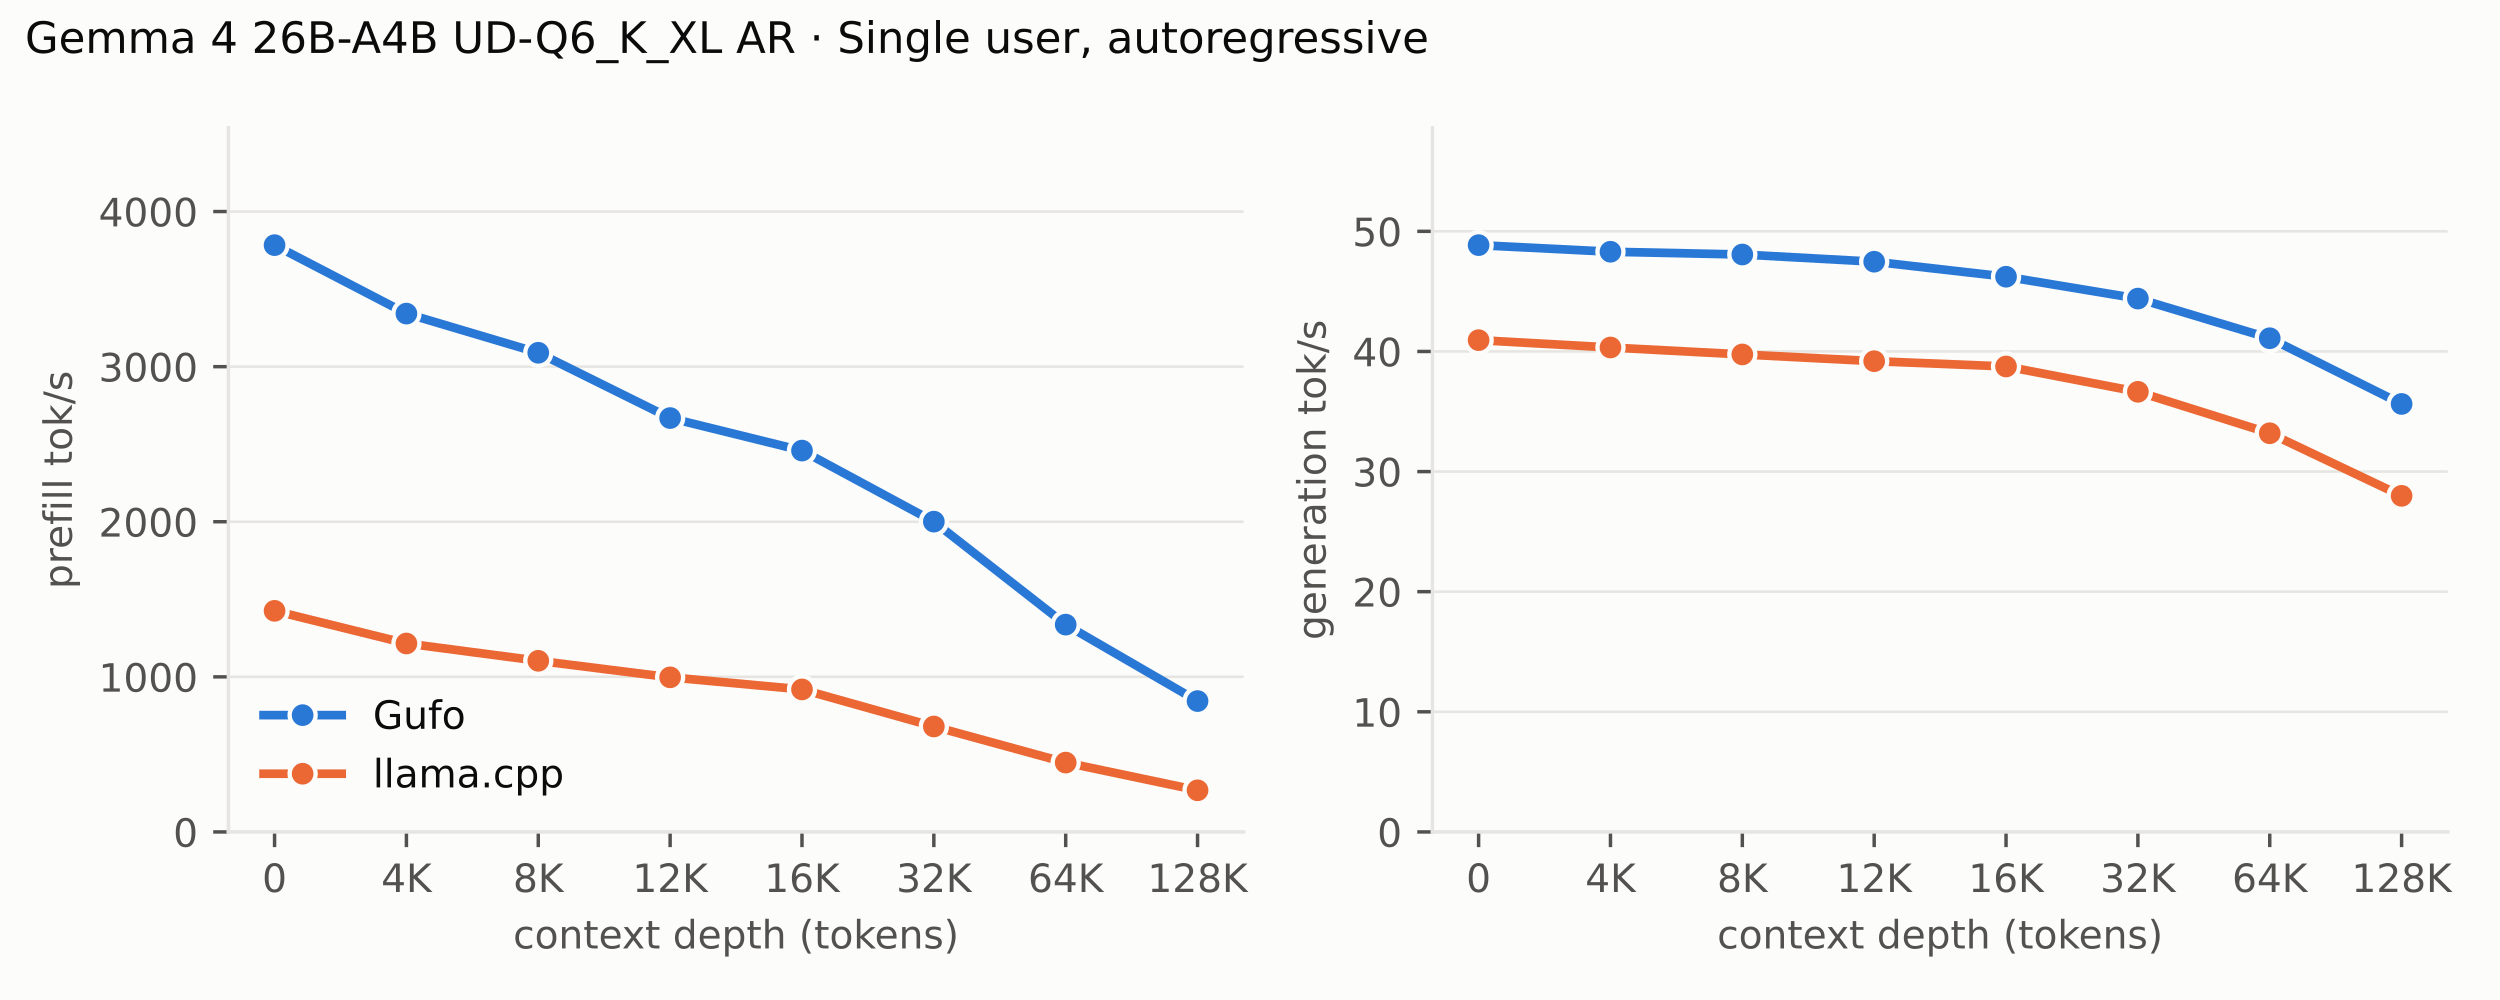
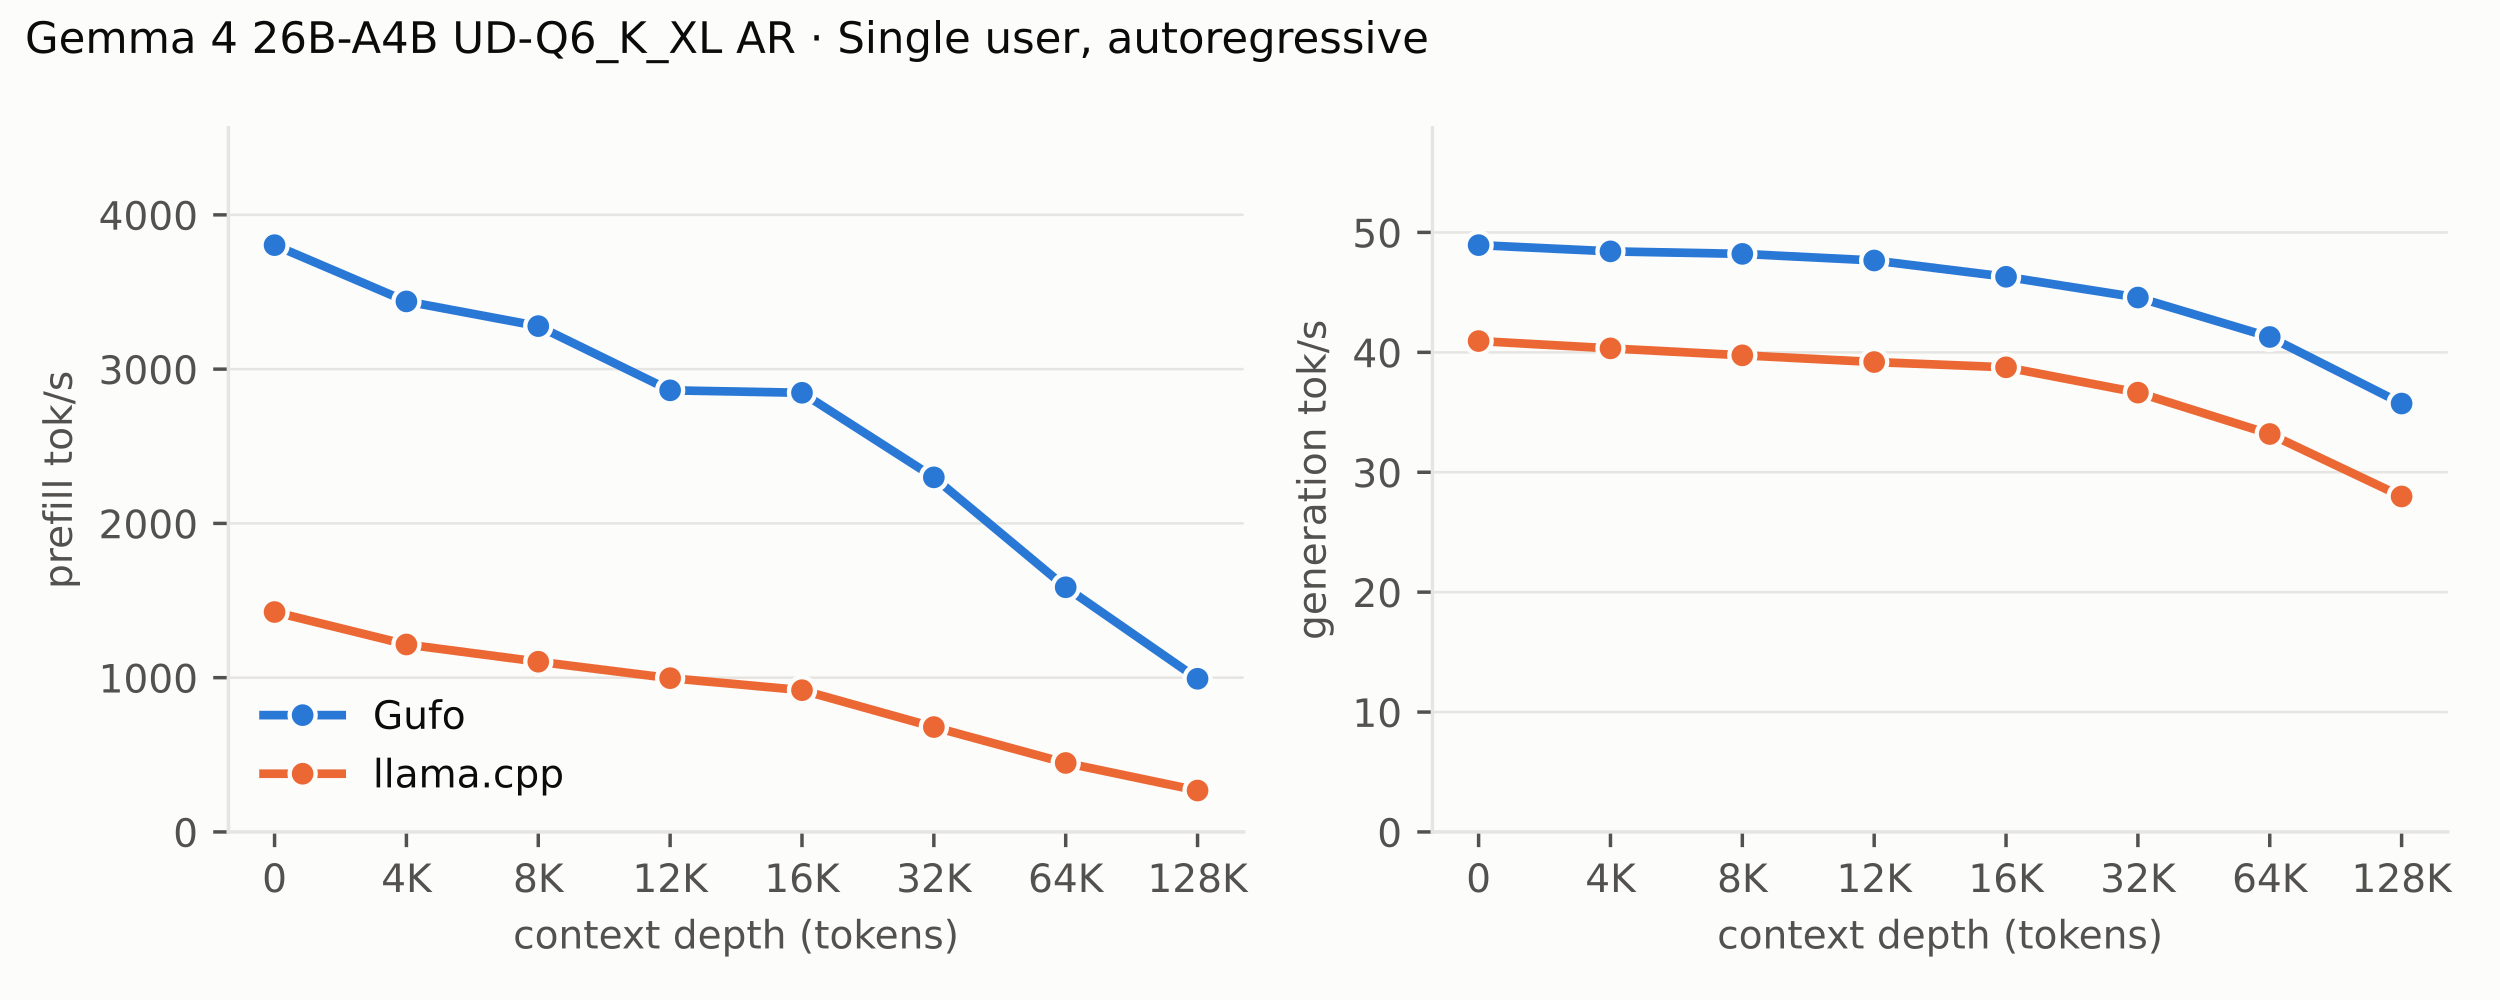
<svg xmlns="http://www.w3.org/2000/svg" xmlns:xlink="http://www.w3.org/1999/xlink" width="576pt" height="230.4pt" viewBox="0 0 576 230.4" version="1.1">
  <defs>
    <style type="text/css">*{stroke-linejoin: round; stroke-linecap: butt}</style>
  </defs>
  <g id="figure_1">
    <g id="patch_1">
      <path d="M 0 230.4 L 576 230.4 L 576 0 L 0 0 z " style="fill: #fcfcfb" />
    </g>
    <g id="axes_1">
      <g id="patch_2">
        <path d="M 52.626 191.679 L 286.549 191.679 L 286.549 29.441 L 52.626 29.441 z " style="fill: #fcfcfb" />
      </g>
      <g id="matplotlib.axis_1">
        <g id="xtick_1">
          <g id="line2d_1">
            <defs>
              <path id="m1ebf051f68" d="M 0 0 L 0 3.5 " style="stroke: #52514e; stroke-width: 0.8" />
            </defs>
            <g>
              <use xlink:href="#m1ebf051f68" x="63.259" y="191.679" style="fill: #52514e; stroke: #52514e; stroke-width: 0.8" />
            </g>
          </g>
          <g id="text_1">
            <text style="font-size: 9px; font-family: 'DejaVu Sans', 'Bitstream Vera Sans', 'Computer Modern Sans Serif', 'Lucida Grande', 'Verdana', 'Geneva', 'Lucid', 'Arial', 'Helvetica', 'Avant Garde', sans-serif; text-anchor: middle; fill: #52514e" x="63.259" y="205.517" transform="rotate(-0 63.25858 205.5172)">0</text>
          </g>
        </g>
        <g id="xtick_2">
          <g id="line2d_2">
            <g>
              <use xlink:href="#m1ebf051f68" x="93.638" y="191.679" style="fill: #52514e; stroke: #52514e; stroke-width: 0.8" />
            </g>
          </g>
          <g id="text_2">
            <text style="font-size: 9px; font-family: 'DejaVu Sans', 'Bitstream Vera Sans', 'Computer Modern Sans Serif', 'Lucida Grande', 'Verdana', 'Geneva', 'Lucid', 'Arial', 'Helvetica', 'Avant Garde', sans-serif; text-anchor: middle; fill: #52514e" x="93.638" y="205.517" transform="rotate(-0 93.63823 205.5172)">4K</text>
          </g>
        </g>
        <g id="xtick_3">
          <g id="line2d_3">
            <g>
              <use xlink:href="#m1ebf051f68" x="124.018" y="191.679" style="fill: #52514e; stroke: #52514e; stroke-width: 0.8" />
            </g>
          </g>
          <g id="text_3">
            <text style="font-size: 9px; font-family: 'DejaVu Sans', 'Bitstream Vera Sans', 'Computer Modern Sans Serif', 'Lucida Grande', 'Verdana', 'Geneva', 'Lucid', 'Arial', 'Helvetica', 'Avant Garde', sans-serif; text-anchor: middle; fill: #52514e" x="124.018" y="205.517" transform="rotate(-0 124.0179 205.5172)">8K</text>
          </g>
        </g>
        <g id="xtick_4">
          <g id="line2d_4">
            <g>
              <use xlink:href="#m1ebf051f68" x="154.398" y="191.679" style="fill: #52514e; stroke: #52514e; stroke-width: 0.8" />
            </g>
          </g>
          <g id="text_4">
            <text style="font-size: 9px; font-family: 'DejaVu Sans', 'Bitstream Vera Sans', 'Computer Modern Sans Serif', 'Lucida Grande', 'Verdana', 'Geneva', 'Lucid', 'Arial', 'Helvetica', 'Avant Garde', sans-serif; text-anchor: middle; fill: #52514e" x="154.398" y="205.517" transform="rotate(-0 154.3975 205.5172)">12K</text>
          </g>
        </g>
        <g id="xtick_5">
          <g id="line2d_5">
            <g>
              <use xlink:href="#m1ebf051f68" x="184.777" y="191.679" style="fill: #52514e; stroke: #52514e; stroke-width: 0.8" />
            </g>
          </g>
          <g id="text_5">
            <text style="font-size: 9px; font-family: 'DejaVu Sans', 'Bitstream Vera Sans', 'Computer Modern Sans Serif', 'Lucida Grande', 'Verdana', 'Geneva', 'Lucid', 'Arial', 'Helvetica', 'Avant Garde', sans-serif; text-anchor: middle; fill: #52514e" x="184.777" y="205.517" transform="rotate(-0 184.7772 205.5172)">16K</text>
          </g>
        </g>
        <g id="xtick_6">
          <g id="line2d_6">
            <g>
              <use xlink:href="#m1ebf051f68" x="215.157" y="191.679" style="fill: #52514e; stroke: #52514e; stroke-width: 0.8" />
            </g>
          </g>
          <g id="text_6">
            <text style="font-size: 9px; font-family: 'DejaVu Sans', 'Bitstream Vera Sans', 'Computer Modern Sans Serif', 'Lucida Grande', 'Verdana', 'Geneva', 'Lucid', 'Arial', 'Helvetica', 'Avant Garde', sans-serif; text-anchor: middle; fill: #52514e" x="215.157" y="205.517" transform="rotate(-0 215.1568 205.5172)">32K</text>
          </g>
        </g>
        <g id="xtick_7">
          <g id="line2d_7">
            <g>
              <use xlink:href="#m1ebf051f68" x="245.536" y="191.679" style="fill: #52514e; stroke: #52514e; stroke-width: 0.8" />
            </g>
          </g>
          <g id="text_7">
            <text style="font-size: 9px; font-family: 'DejaVu Sans', 'Bitstream Vera Sans', 'Computer Modern Sans Serif', 'Lucida Grande', 'Verdana', 'Geneva', 'Lucid', 'Arial', 'Helvetica', 'Avant Garde', sans-serif; text-anchor: middle; fill: #52514e" x="245.536" y="205.517" transform="rotate(-0 245.5365 205.5172)">64K</text>
          </g>
        </g>
        <g id="xtick_8">
          <g id="line2d_8">
            <g>
              <use xlink:href="#m1ebf051f68" x="275.916" y="191.679" style="fill: #52514e; stroke: #52514e; stroke-width: 0.8" />
            </g>
          </g>
          <g id="text_8">
            <text style="font-size: 9px; font-family: 'DejaVu Sans', 'Bitstream Vera Sans', 'Computer Modern Sans Serif', 'Lucida Grande', 'Verdana', 'Geneva', 'Lucid', 'Arial', 'Helvetica', 'Avant Garde', sans-serif; text-anchor: middle; fill: #52514e" x="275.916" y="205.517" transform="rotate(-0 275.9161 205.5172)">128K</text>
          </g>
        </g>
        <g id="text_9">
          <text style="font-size: 9px; font-family: 'DejaVu Sans', 'Bitstream Vera Sans', 'Computer Modern Sans Serif', 'Lucida Grande', 'Verdana', 'Geneva', 'Lucid', 'Arial', 'Helvetica', 'Avant Garde', sans-serif; text-anchor: middle; fill: #52514e" x="169.587" y="218.518" transform="rotate(-0 169.5874 218.5179)">context depth (tokens)</text>
        </g>
      </g>
      <g id="matplotlib.axis_2">
        <g id="ytick_1">
          <g id="line2d_9">
-             <path d="M 52.626 191.679 L 286.549 191.679 " clip-path="url(#pd41758e7b6)" style="fill: none; stroke: #e6e5e1; stroke-width: 0.6; stroke-linecap: square" />
+             <path d="M 52.626 191.679 L 286.549 191.679 " clip-path="url(#p1245cb9a4b)" style="fill: none; stroke: #e6e5e1; stroke-width: 0.6; stroke-linecap: square" />
          </g>
          <g id="line2d_10">
            <defs>
              <path id="m680e5b1e24" d="M 0 0 L -3.5 0 " style="stroke: #52514e; stroke-width: 0.8" />
            </defs>
            <g>
              <use xlink:href="#m680e5b1e24" x="52.626" y="191.679" style="fill: #52514e; stroke: #52514e; stroke-width: 0.8" />
            </g>
          </g>
          <g id="text_10">
            <text style="font-size: 9px; font-family: 'DejaVu Sans', 'Bitstream Vera Sans', 'Computer Modern Sans Serif', 'Lucida Grande', 'Verdana', 'Geneva', 'Lucid', 'Arial', 'Helvetica', 'Avant Garde', sans-serif; text-anchor: end; fill: #52514e" x="45.626" y="195.098" transform="rotate(-0 45.6257 195.0982)">0</text>
          </g>
        </g>
        <g id="ytick_2">
          <g id="line2d_11">
-             <path d="M 52.626 155.944 L 286.549 155.944 " clip-path="url(#pd41758e7b6)" style="fill: none; stroke: #e6e5e1; stroke-width: 0.6; stroke-linecap: square" />
+             <path d="M 52.626 156.135 L 286.549 156.135 " clip-path="url(#p1245cb9a4b)" style="fill: none; stroke: #e6e5e1; stroke-width: 0.6; stroke-linecap: square" />
          </g>
          <g id="line2d_12">
            <g>
-               <use xlink:href="#m680e5b1e24" x="52.626" y="155.944" style="fill: #52514e; stroke: #52514e; stroke-width: 0.8" />
+               <use xlink:href="#m680e5b1e24" x="52.626" y="156.135" style="fill: #52514e; stroke: #52514e; stroke-width: 0.8" />
            </g>
          </g>
          <g id="text_11">
-             <text style="font-size: 9px; font-family: 'DejaVu Sans', 'Bitstream Vera Sans', 'Computer Modern Sans Serif', 'Lucida Grande', 'Verdana', 'Geneva', 'Lucid', 'Arial', 'Helvetica', 'Avant Garde', sans-serif; text-anchor: end; fill: #52514e" x="45.626" y="159.363" transform="rotate(-0 45.6257 159.3629)">1000</text>
+             <text style="font-size: 9px; font-family: 'DejaVu Sans', 'Bitstream Vera Sans', 'Computer Modern Sans Serif', 'Lucida Grande', 'Verdana', 'Geneva', 'Lucid', 'Arial', 'Helvetica', 'Avant Garde', sans-serif; text-anchor: end; fill: #52514e" x="45.626" y="159.553" transform="rotate(-0 45.6257 159.5535)">1000</text>
          </g>
        </g>
        <g id="ytick_3">
          <g id="line2d_13">
-             <path d="M 52.626 120.209 L 286.549 120.209 " clip-path="url(#pd41758e7b6)" style="fill: none; stroke: #e6e5e1; stroke-width: 0.6; stroke-linecap: square" />
+             <path d="M 52.626 120.59 L 286.549 120.59 " clip-path="url(#p1245cb9a4b)" style="fill: none; stroke: #e6e5e1; stroke-width: 0.6; stroke-linecap: square" />
          </g>
          <g id="line2d_14">
            <g>
-               <use xlink:href="#m680e5b1e24" x="52.626" y="120.209" style="fill: #52514e; stroke: #52514e; stroke-width: 0.8" />
+               <use xlink:href="#m680e5b1e24" x="52.626" y="120.59" style="fill: #52514e; stroke: #52514e; stroke-width: 0.8" />
            </g>
          </g>
          <g id="text_12">
-             <text style="font-size: 9px; font-family: 'DejaVu Sans', 'Bitstream Vera Sans', 'Computer Modern Sans Serif', 'Lucida Grande', 'Verdana', 'Geneva', 'Lucid', 'Arial', 'Helvetica', 'Avant Garde', sans-serif; text-anchor: end; fill: #52514e" x="45.626" y="123.627" transform="rotate(-0 45.6257 123.6275)">2000</text>
+             <text style="font-size: 9px; font-family: 'DejaVu Sans', 'Bitstream Vera Sans', 'Computer Modern Sans Serif', 'Lucida Grande', 'Verdana', 'Geneva', 'Lucid', 'Arial', 'Helvetica', 'Avant Garde', sans-serif; text-anchor: end; fill: #52514e" x="45.626" y="124.009" transform="rotate(-0 45.6257 124.0087)">2000</text>
          </g>
        </g>
        <g id="ytick_4">
          <g id="line2d_15">
-             <path d="M 52.626 84.473 L 286.549 84.473 " clip-path="url(#pd41758e7b6)" style="fill: none; stroke: #e6e5e1; stroke-width: 0.6; stroke-linecap: square" />
+             <path d="M 52.626 85.045 L 286.549 85.045 " clip-path="url(#p1245cb9a4b)" style="fill: none; stroke: #e6e5e1; stroke-width: 0.6; stroke-linecap: square" />
          </g>
          <g id="line2d_16">
            <g>
-               <use xlink:href="#m680e5b1e24" x="52.626" y="84.473" style="fill: #52514e; stroke: #52514e; stroke-width: 0.8" />
+               <use xlink:href="#m680e5b1e24" x="52.626" y="85.045" style="fill: #52514e; stroke: #52514e; stroke-width: 0.8" />
            </g>
          </g>
          <g id="text_13">
-             <text style="font-size: 9px; font-family: 'DejaVu Sans', 'Bitstream Vera Sans', 'Computer Modern Sans Serif', 'Lucida Grande', 'Verdana', 'Geneva', 'Lucid', 'Arial', 'Helvetica', 'Avant Garde', sans-serif; text-anchor: end; fill: #52514e" x="45.626" y="87.892" transform="rotate(-0 45.6257 87.89208)">3000</text>
+             <text style="font-size: 9px; font-family: 'DejaVu Sans', 'Bitstream Vera Sans', 'Computer Modern Sans Serif', 'Lucida Grande', 'Verdana', 'Geneva', 'Lucid', 'Arial', 'Helvetica', 'Avant Garde', sans-serif; text-anchor: end; fill: #52514e" x="45.626" y="88.464" transform="rotate(-0 45.6257 88.46396)">3000</text>
          </g>
        </g>
        <g id="ytick_5">
          <g id="line2d_17">
-             <path d="M 52.626 48.738 L 286.549 48.738 " clip-path="url(#pd41758e7b6)" style="fill: none; stroke: #e6e5e1; stroke-width: 0.6; stroke-linecap: square" />
+             <path d="M 52.626 49.5 L 286.549 49.5 " clip-path="url(#p1245cb9a4b)" style="fill: none; stroke: #e6e5e1; stroke-width: 0.6; stroke-linecap: square" />
          </g>
          <g id="line2d_18">
            <g>
-               <use xlink:href="#m680e5b1e24" x="52.626" y="48.738" style="fill: #52514e; stroke: #52514e; stroke-width: 0.8" />
+               <use xlink:href="#m680e5b1e24" x="52.626" y="49.5" style="fill: #52514e; stroke: #52514e; stroke-width: 0.8" />
            </g>
          </g>
          <g id="text_14">
-             <text style="font-size: 9px; font-family: 'DejaVu Sans', 'Bitstream Vera Sans', 'Computer Modern Sans Serif', 'Lucida Grande', 'Verdana', 'Geneva', 'Lucid', 'Arial', 'Helvetica', 'Avant Garde', sans-serif; text-anchor: end; fill: #52514e" x="45.626" y="52.157" transform="rotate(-0 45.6257 52.15669)">4000</text>
+             <text style="font-size: 9px; font-family: 'DejaVu Sans', 'Bitstream Vera Sans', 'Computer Modern Sans Serif', 'Lucida Grande', 'Verdana', 'Geneva', 'Lucid', 'Arial', 'Helvetica', 'Avant Garde', sans-serif; text-anchor: end; fill: #52514e" x="45.626" y="52.919" transform="rotate(-0 45.6257 52.9192)">4000</text>
          </g>
        </g>
        <g id="text_15">
          <text style="font-size: 9px; font-family: 'DejaVu Sans', 'Bitstream Vera Sans', 'Computer Modern Sans Serif', 'Lucida Grande', 'Verdana', 'Geneva', 'Lucid', 'Arial', 'Helvetica', 'Avant Garde', sans-serif; text-anchor: middle; fill: #52514e" x="16.559" y="110.56" transform="rotate(-90 16.55859 110.56)">prefill tok/s</text>
        </g>
      </g>
      <g id="line2d_19">
-         <path d="M 63.259 56.481 L 93.638 72.253 L 124.018 81.277 L 154.398 96.321 L 184.777 103.816 L 215.157 120.187 L 245.536 143.915 L 275.916 161.527 " clip-path="url(#pd41758e7b6)" style="fill: none; stroke: #2a78d6; stroke-width: 2; stroke-linecap: square" />
+         <path d="M 63.259 56.481 L 93.638 69.447 L 124.018 75.135 L 154.398 89.934 L 184.777 90.497 L 215.157 109.982 L 245.536 135.307 L 275.916 156.389 " clip-path="url(#p1245cb9a4b)" style="fill: none; stroke: #2a78d6; stroke-width: 2; stroke-linecap: square" />
        <defs>
          <path id="m91930ba968" d="M 0 3 C 0.796 3 1.559 2.684 2.121 2.121 C 2.684 1.559 3 0.796 3 0 C 3 -0.796 2.684 -1.559 2.121 -2.121 C 1.559 -2.684 0.796 -3 0 -3 C -0.796 -3 -1.559 -2.684 -2.121 -2.121 C -2.684 -1.559 -3 -0.796 -3 0 C -3 0.796 -2.684 1.559 -2.121 2.121 C -1.559 2.684 -0.796 3 0 3 z " style="stroke: #fcfcfb" />
        </defs>
-         <g clip-path="url(#pd41758e7b6)">
+         <g clip-path="url(#p1245cb9a4b)">
          <use xlink:href="#m91930ba968" x="63.259" y="56.481" style="fill: #2a78d6; stroke: #fcfcfb" />
-           <use xlink:href="#m91930ba968" x="93.638" y="72.253" style="fill: #2a78d6; stroke: #fcfcfb" />
-           <use xlink:href="#m91930ba968" x="124.018" y="81.277" style="fill: #2a78d6; stroke: #fcfcfb" />
-           <use xlink:href="#m91930ba968" x="154.398" y="96.321" style="fill: #2a78d6; stroke: #fcfcfb" />
-           <use xlink:href="#m91930ba968" x="184.777" y="103.816" style="fill: #2a78d6; stroke: #fcfcfb" />
-           <use xlink:href="#m91930ba968" x="215.157" y="120.187" style="fill: #2a78d6; stroke: #fcfcfb" />
-           <use xlink:href="#m91930ba968" x="245.536" y="143.915" style="fill: #2a78d6; stroke: #fcfcfb" />
-           <use xlink:href="#m91930ba968" x="275.916" y="161.527" style="fill: #2a78d6; stroke: #fcfcfb" />
+           <use xlink:href="#m91930ba968" x="93.638" y="69.447" style="fill: #2a78d6; stroke: #fcfcfb" />
+           <use xlink:href="#m91930ba968" x="124.018" y="75.135" style="fill: #2a78d6; stroke: #fcfcfb" />
+           <use xlink:href="#m91930ba968" x="154.398" y="89.934" style="fill: #2a78d6; stroke: #fcfcfb" />
+           <use xlink:href="#m91930ba968" x="184.777" y="90.497" style="fill: #2a78d6; stroke: #fcfcfb" />
+           <use xlink:href="#m91930ba968" x="215.157" y="109.982" style="fill: #2a78d6; stroke: #fcfcfb" />
+           <use xlink:href="#m91930ba968" x="245.536" y="135.307" style="fill: #2a78d6; stroke: #fcfcfb" />
+           <use xlink:href="#m91930ba968" x="275.916" y="156.389" style="fill: #2a78d6; stroke: #fcfcfb" />
        </g>
      </g>
      <g id="line2d_20">
-         <path d="M 63.259 140.738 L 93.638 148.26 L 124.018 152.249 L 154.398 156.059 L 184.777 158.845 L 215.157 167.383 L 245.536 175.701 L 275.916 182.086 " clip-path="url(#pd41758e7b6)" style="fill: none; stroke: #eb6834; stroke-width: 2; stroke-linecap: square" />
+         <path d="M 63.259 141.01 L 93.638 148.491 L 124.018 152.459 L 154.398 156.249 L 184.777 159.02 L 215.157 167.513 L 245.536 175.786 L 275.916 182.137 " clip-path="url(#p1245cb9a4b)" style="fill: none; stroke: #eb6834; stroke-width: 2; stroke-linecap: square" />
        <defs>
          <path id="ma0614988b8" d="M 0 3 C 0.796 3 1.559 2.684 2.121 2.121 C 2.684 1.559 3 0.796 3 0 C 3 -0.796 2.684 -1.559 2.121 -2.121 C 1.559 -2.684 0.796 -3 0 -3 C -0.796 -3 -1.559 -2.684 -2.121 -2.121 C -2.684 -1.559 -3 -0.796 -3 0 C -3 0.796 -2.684 1.559 -2.121 2.121 C -1.559 2.684 -0.796 3 0 3 z " style="stroke: #fcfcfb" />
        </defs>
-         <g clip-path="url(#pd41758e7b6)">
-           <use xlink:href="#ma0614988b8" x="63.259" y="140.738" style="fill: #eb6834; stroke: #fcfcfb" />
-           <use xlink:href="#ma0614988b8" x="93.638" y="148.26" style="fill: #eb6834; stroke: #fcfcfb" />
-           <use xlink:href="#ma0614988b8" x="124.018" y="152.249" style="fill: #eb6834; stroke: #fcfcfb" />
-           <use xlink:href="#ma0614988b8" x="154.398" y="156.059" style="fill: #eb6834; stroke: #fcfcfb" />
-           <use xlink:href="#ma0614988b8" x="184.777" y="158.845" style="fill: #eb6834; stroke: #fcfcfb" />
-           <use xlink:href="#ma0614988b8" x="215.157" y="167.383" style="fill: #eb6834; stroke: #fcfcfb" />
-           <use xlink:href="#ma0614988b8" x="245.536" y="175.701" style="fill: #eb6834; stroke: #fcfcfb" />
-           <use xlink:href="#ma0614988b8" x="275.916" y="182.086" style="fill: #eb6834; stroke: #fcfcfb" />
+         <g clip-path="url(#p1245cb9a4b)">
+           <use xlink:href="#ma0614988b8" x="63.259" y="141.01" style="fill: #eb6834; stroke: #fcfcfb" />
+           <use xlink:href="#ma0614988b8" x="93.638" y="148.491" style="fill: #eb6834; stroke: #fcfcfb" />
+           <use xlink:href="#ma0614988b8" x="124.018" y="152.459" style="fill: #eb6834; stroke: #fcfcfb" />
+           <use xlink:href="#ma0614988b8" x="154.398" y="156.249" style="fill: #eb6834; stroke: #fcfcfb" />
+           <use xlink:href="#ma0614988b8" x="184.777" y="159.02" style="fill: #eb6834; stroke: #fcfcfb" />
+           <use xlink:href="#ma0614988b8" x="215.157" y="167.513" style="fill: #eb6834; stroke: #fcfcfb" />
+           <use xlink:href="#ma0614988b8" x="245.536" y="175.786" style="fill: #eb6834; stroke: #fcfcfb" />
+           <use xlink:href="#ma0614988b8" x="275.916" y="182.137" style="fill: #eb6834; stroke: #fcfcfb" />
        </g>
      </g>
      <g id="patch_3">
        <path d="M 52.626 191.679 L 52.626 29.441 " style="fill: none; stroke: #e6e5e1; stroke-width: 0.8; stroke-linejoin: miter; stroke-linecap: square" />
      </g>
      <g id="patch_4">
        <path d="M 52.626 191.679 L 286.549 191.679 " style="fill: none; stroke: #e6e5e1; stroke-width: 0.8; stroke-linejoin: miter; stroke-linecap: square" />
      </g>
      <g id="legend_1">
        <g id="line2d_21">
          <path d="M 60.726 164.766 L 69.726 164.766 L 78.726 164.766 " style="fill: none; stroke: #2a78d6; stroke-width: 2; stroke-linecap: square" />
          <g>
            <use xlink:href="#m91930ba968" x="69.726" y="164.766" style="fill: #2a78d6; stroke: #fcfcfb" />
          </g>
        </g>
        <g id="text_16">
          <text style="font-size: 9px; font-family: 'DejaVu Sans', 'Bitstream Vera Sans', 'Computer Modern Sans Serif', 'Lucida Grande', 'Verdana', 'Geneva', 'Lucid', 'Arial', 'Helvetica', 'Avant Garde', sans-serif; text-anchor: start; fill: #0b0b0b" x="85.926" y="167.916" transform="rotate(-0 85.9257 167.9165)">Gufo</text>
        </g>
        <g id="line2d_22">
          <path d="M 60.726 178.267 L 69.726 178.267 L 78.726 178.267 " style="fill: none; stroke: #eb6834; stroke-width: 2; stroke-linecap: square" />
          <g>
            <use xlink:href="#ma0614988b8" x="69.726" y="178.267" style="fill: #eb6834; stroke: #fcfcfb" />
          </g>
        </g>
        <g id="text_17">
          <text style="font-size: 9px; font-family: 'DejaVu Sans', 'Bitstream Vera Sans', 'Computer Modern Sans Serif', 'Lucida Grande', 'Verdana', 'Geneva', 'Lucid', 'Arial', 'Helvetica', 'Avant Garde', sans-serif; text-anchor: start; fill: #0b0b0b" x="85.926" y="181.417" transform="rotate(-0 85.9257 181.4172)">llama.cpp</text>
        </g>
      </g>
    </g>
    <g id="axes_2">
      <g id="patch_5">
        <path d="M 330.039 191.679 L 563.963 191.679 L 563.963 29.441 L 330.039 29.441 z " style="fill: #fcfcfb" />
      </g>
      <g id="matplotlib.axis_3">
        <g id="xtick_9">
          <g id="line2d_23">
            <g>
              <use xlink:href="#m1ebf051f68" x="340.672" y="191.679" style="fill: #52514e; stroke: #52514e; stroke-width: 0.8" />
            </g>
          </g>
          <g id="text_18">
            <text style="font-size: 9px; font-family: 'DejaVu Sans', 'Bitstream Vera Sans', 'Computer Modern Sans Serif', 'Lucida Grande', 'Verdana', 'Geneva', 'Lucid', 'Arial', 'Helvetica', 'Avant Garde', sans-serif; text-anchor: middle; fill: #52514e" x="340.672" y="205.517" transform="rotate(-0 340.6723 205.5172)">0</text>
          </g>
        </g>
        <g id="xtick_10">
          <g id="line2d_24">
            <g>
              <use xlink:href="#m1ebf051f68" x="371.052" y="191.679" style="fill: #52514e; stroke: #52514e; stroke-width: 0.8" />
            </g>
          </g>
          <g id="text_19">
            <text style="font-size: 9px; font-family: 'DejaVu Sans', 'Bitstream Vera Sans', 'Computer Modern Sans Serif', 'Lucida Grande', 'Verdana', 'Geneva', 'Lucid', 'Arial', 'Helvetica', 'Avant Garde', sans-serif; text-anchor: middle; fill: #52514e" x="371.052" y="205.517" transform="rotate(-0 371.052 205.5172)">4K</text>
          </g>
        </g>
        <g id="xtick_11">
          <g id="line2d_25">
            <g>
              <use xlink:href="#m1ebf051f68" x="401.432" y="191.679" style="fill: #52514e; stroke: #52514e; stroke-width: 0.8" />
            </g>
          </g>
          <g id="text_20">
            <text style="font-size: 9px; font-family: 'DejaVu Sans', 'Bitstream Vera Sans', 'Computer Modern Sans Serif', 'Lucida Grande', 'Verdana', 'Geneva', 'Lucid', 'Arial', 'Helvetica', 'Avant Garde', sans-serif; text-anchor: middle; fill: #52514e" x="401.432" y="205.517" transform="rotate(-0 401.4316 205.5172)">8K</text>
          </g>
        </g>
        <g id="xtick_12">
          <g id="line2d_26">
            <g>
              <use xlink:href="#m1ebf051f68" x="431.811" y="191.679" style="fill: #52514e; stroke: #52514e; stroke-width: 0.8" />
            </g>
          </g>
          <g id="text_21">
            <text style="font-size: 9px; font-family: 'DejaVu Sans', 'Bitstream Vera Sans', 'Computer Modern Sans Serif', 'Lucida Grande', 'Verdana', 'Geneva', 'Lucid', 'Arial', 'Helvetica', 'Avant Garde', sans-serif; text-anchor: middle; fill: #52514e" x="431.811" y="205.517" transform="rotate(-0 431.8113 205.5172)">12K</text>
          </g>
        </g>
        <g id="xtick_13">
          <g id="line2d_27">
            <g>
              <use xlink:href="#m1ebf051f68" x="462.191" y="191.679" style="fill: #52514e; stroke: #52514e; stroke-width: 0.8" />
            </g>
          </g>
          <g id="text_22">
            <text style="font-size: 9px; font-family: 'DejaVu Sans', 'Bitstream Vera Sans', 'Computer Modern Sans Serif', 'Lucida Grande', 'Verdana', 'Geneva', 'Lucid', 'Arial', 'Helvetica', 'Avant Garde', sans-serif; text-anchor: middle; fill: #52514e" x="462.191" y="205.517" transform="rotate(-0 462.1909 205.5172)">16K</text>
          </g>
        </g>
        <g id="xtick_14">
          <g id="line2d_28">
            <g>
              <use xlink:href="#m1ebf051f68" x="492.571" y="191.679" style="fill: #52514e; stroke: #52514e; stroke-width: 0.8" />
            </g>
          </g>
          <g id="text_23">
            <text style="font-size: 9px; font-family: 'DejaVu Sans', 'Bitstream Vera Sans', 'Computer Modern Sans Serif', 'Lucida Grande', 'Verdana', 'Geneva', 'Lucid', 'Arial', 'Helvetica', 'Avant Garde', sans-serif; text-anchor: middle; fill: #52514e" x="492.571" y="205.517" transform="rotate(-0 492.5706 205.5172)">32K</text>
          </g>
        </g>
        <g id="xtick_15">
          <g id="line2d_29">
            <g>
              <use xlink:href="#m1ebf051f68" x="522.95" y="191.679" style="fill: #52514e; stroke: #52514e; stroke-width: 0.8" />
            </g>
          </g>
          <g id="text_24">
            <text style="font-size: 9px; font-family: 'DejaVu Sans', 'Bitstream Vera Sans', 'Computer Modern Sans Serif', 'Lucida Grande', 'Verdana', 'Geneva', 'Lucid', 'Arial', 'Helvetica', 'Avant Garde', sans-serif; text-anchor: middle; fill: #52514e" x="522.95" y="205.517" transform="rotate(-0 522.9502 205.5172)">64K</text>
          </g>
        </g>
        <g id="xtick_16">
          <g id="line2d_30">
            <g>
              <use xlink:href="#m1ebf051f68" x="553.33" y="191.679" style="fill: #52514e; stroke: #52514e; stroke-width: 0.8" />
            </g>
          </g>
          <g id="text_25">
            <text style="font-size: 9px; font-family: 'DejaVu Sans', 'Bitstream Vera Sans', 'Computer Modern Sans Serif', 'Lucida Grande', 'Verdana', 'Geneva', 'Lucid', 'Arial', 'Helvetica', 'Avant Garde', sans-serif; text-anchor: middle; fill: #52514e" x="553.33" y="205.517" transform="rotate(-0 553.3299 205.5172)">128K</text>
          </g>
        </g>
        <g id="text_26">
          <text style="font-size: 9px; font-family: 'DejaVu Sans', 'Bitstream Vera Sans', 'Computer Modern Sans Serif', 'Lucida Grande', 'Verdana', 'Geneva', 'Lucid', 'Arial', 'Helvetica', 'Avant Garde', sans-serif; text-anchor: middle; fill: #52514e" x="447.001" y="218.518" transform="rotate(-0 447.0011 218.5179)">context depth (tokens)</text>
        </g>
      </g>
      <g id="matplotlib.axis_4">
        <g id="ytick_6">
          <g id="line2d_31">
-             <path d="M 330.039 191.679 L 563.963 191.679 " clip-path="url(#pc69065fbe7)" style="fill: none; stroke: #e6e5e1; stroke-width: 0.6; stroke-linecap: square" />
+             <path d="M 330.039 191.679 L 563.963 191.679 " clip-path="url(#pfcade36f7c)" style="fill: none; stroke: #e6e5e1; stroke-width: 0.6; stroke-linecap: square" />
          </g>
          <g id="line2d_32">
            <g>
              <use xlink:href="#m680e5b1e24" x="330.039" y="191.679" style="fill: #52514e; stroke: #52514e; stroke-width: 0.8" />
            </g>
          </g>
          <g id="text_27">
            <text style="font-size: 9px; font-family: 'DejaVu Sans', 'Bitstream Vera Sans', 'Computer Modern Sans Serif', 'Lucida Grande', 'Verdana', 'Geneva', 'Lucid', 'Arial', 'Helvetica', 'Avant Garde', sans-serif; text-anchor: end; fill: #52514e" x="323.039" y="195.098" transform="rotate(-0 323.0395 195.0982)">0</text>
          </g>
        </g>
        <g id="ytick_7">
          <g id="line2d_33">
-             <path d="M 330.039 164.003 L 563.963 164.003 " clip-path="url(#pc69065fbe7)" style="fill: none; stroke: #e6e5e1; stroke-width: 0.6; stroke-linecap: square" />
+             <path d="M 330.039 164.054 L 563.963 164.054 " clip-path="url(#pfcade36f7c)" style="fill: none; stroke: #e6e5e1; stroke-width: 0.6; stroke-linecap: square" />
          </g>
          <g id="line2d_34">
            <g>
-               <use xlink:href="#m680e5b1e24" x="330.039" y="164.003" style="fill: #52514e; stroke: #52514e; stroke-width: 0.8" />
+               <use xlink:href="#m680e5b1e24" x="330.039" y="164.054" style="fill: #52514e; stroke: #52514e; stroke-width: 0.8" />
            </g>
          </g>
          <g id="text_28">
-             <text style="font-size: 9px; font-family: 'DejaVu Sans', 'Bitstream Vera Sans', 'Computer Modern Sans Serif', 'Lucida Grande', 'Verdana', 'Geneva', 'Lucid', 'Arial', 'Helvetica', 'Avant Garde', sans-serif; text-anchor: end; fill: #52514e" x="323.039" y="167.422" transform="rotate(-0 323.0395 167.4219)">10</text>
+             <text style="font-size: 9px; font-family: 'DejaVu Sans', 'Bitstream Vera Sans', 'Computer Modern Sans Serif', 'Lucida Grande', 'Verdana', 'Geneva', 'Lucid', 'Arial', 'Helvetica', 'Avant Garde', sans-serif; text-anchor: end; fill: #52514e" x="323.039" y="167.473" transform="rotate(-0 323.0395 167.4728)">10</text>
          </g>
        </g>
        <g id="ytick_8">
          <g id="line2d_35">
-             <path d="M 330.039 136.327 L 563.963 136.327 " clip-path="url(#pc69065fbe7)" style="fill: none; stroke: #e6e5e1; stroke-width: 0.6; stroke-linecap: square" />
+             <path d="M 330.039 136.428 L 563.963 136.428 " clip-path="url(#pfcade36f7c)" style="fill: none; stroke: #e6e5e1; stroke-width: 0.6; stroke-linecap: square" />
          </g>
          <g id="line2d_36">
            <g>
-               <use xlink:href="#m680e5b1e24" x="330.039" y="136.327" style="fill: #52514e; stroke: #52514e; stroke-width: 0.8" />
+               <use xlink:href="#m680e5b1e24" x="330.039" y="136.428" style="fill: #52514e; stroke: #52514e; stroke-width: 0.8" />
            </g>
          </g>
          <g id="text_29">
-             <text style="font-size: 9px; font-family: 'DejaVu Sans', 'Bitstream Vera Sans', 'Computer Modern Sans Serif', 'Lucida Grande', 'Verdana', 'Geneva', 'Lucid', 'Arial', 'Helvetica', 'Avant Garde', sans-serif; text-anchor: end; fill: #52514e" x="323.039" y="139.746" transform="rotate(-0 323.0395 139.7456)">20</text>
+             <text style="font-size: 9px; font-family: 'DejaVu Sans', 'Bitstream Vera Sans', 'Computer Modern Sans Serif', 'Lucida Grande', 'Verdana', 'Geneva', 'Lucid', 'Arial', 'Helvetica', 'Avant Garde', sans-serif; text-anchor: end; fill: #52514e" x="323.039" y="139.847" transform="rotate(-0 323.0395 139.8474)">20</text>
          </g>
        </g>
        <g id="ytick_9">
          <g id="line2d_37">
-             <path d="M 330.039 108.65 L 563.963 108.65 " clip-path="url(#pc69065fbe7)" style="fill: none; stroke: #e6e5e1; stroke-width: 0.6; stroke-linecap: square" />
+             <path d="M 330.039 108.803 L 563.963 108.803 " clip-path="url(#pfcade36f7c)" style="fill: none; stroke: #e6e5e1; stroke-width: 0.6; stroke-linecap: square" />
          </g>
          <g id="line2d_38">
            <g>
-               <use xlink:href="#m680e5b1e24" x="330.039" y="108.65" style="fill: #52514e; stroke: #52514e; stroke-width: 0.8" />
+               <use xlink:href="#m680e5b1e24" x="330.039" y="108.803" style="fill: #52514e; stroke: #52514e; stroke-width: 0.8" />
            </g>
          </g>
          <g id="text_30">
-             <text style="font-size: 9px; font-family: 'DejaVu Sans', 'Bitstream Vera Sans', 'Computer Modern Sans Serif', 'Lucida Grande', 'Verdana', 'Geneva', 'Lucid', 'Arial', 'Helvetica', 'Avant Garde', sans-serif; text-anchor: end; fill: #52514e" x="323.039" y="112.069" transform="rotate(-0 323.0395 112.0693)">30</text>
+             <text style="font-size: 9px; font-family: 'DejaVu Sans', 'Bitstream Vera Sans', 'Computer Modern Sans Serif', 'Lucida Grande', 'Verdana', 'Geneva', 'Lucid', 'Arial', 'Helvetica', 'Avant Garde', sans-serif; text-anchor: end; fill: #52514e" x="323.039" y="112.222" transform="rotate(-0 323.0395 112.222)">30</text>
          </g>
        </g>
        <g id="ytick_10">
          <g id="line2d_39">
-             <path d="M 330.039 80.974 L 563.963 80.974 " clip-path="url(#pc69065fbe7)" style="fill: none; stroke: #e6e5e1; stroke-width: 0.6; stroke-linecap: square" />
+             <path d="M 330.039 81.178 L 563.963 81.178 " clip-path="url(#pfcade36f7c)" style="fill: none; stroke: #e6e5e1; stroke-width: 0.6; stroke-linecap: square" />
          </g>
          <g id="line2d_40">
            <g>
-               <use xlink:href="#m680e5b1e24" x="330.039" y="80.974" style="fill: #52514e; stroke: #52514e; stroke-width: 0.8" />
+               <use xlink:href="#m680e5b1e24" x="330.039" y="81.178" style="fill: #52514e; stroke: #52514e; stroke-width: 0.8" />
            </g>
          </g>
          <g id="text_31">
-             <text style="font-size: 9px; font-family: 'DejaVu Sans', 'Bitstream Vera Sans', 'Computer Modern Sans Serif', 'Lucida Grande', 'Verdana', 'Geneva', 'Lucid', 'Arial', 'Helvetica', 'Avant Garde', sans-serif; text-anchor: end; fill: #52514e" x="323.039" y="84.393" transform="rotate(-0 323.0395 84.39301)">40</text>
+             <text style="font-size: 9px; font-family: 'DejaVu Sans', 'Bitstream Vera Sans', 'Computer Modern Sans Serif', 'Lucida Grande', 'Verdana', 'Geneva', 'Lucid', 'Arial', 'Helvetica', 'Avant Garde', sans-serif; text-anchor: end; fill: #52514e" x="323.039" y="84.597" transform="rotate(-0 323.0395 84.5966)">40</text>
          </g>
        </g>
        <g id="ytick_11">
          <g id="line2d_41">
-             <path d="M 330.039 53.298 L 563.963 53.298 " clip-path="url(#pc69065fbe7)" style="fill: none; stroke: #e6e5e1; stroke-width: 0.6; stroke-linecap: square" />
+             <path d="M 330.039 53.552 L 563.963 53.552 " clip-path="url(#pfcade36f7c)" style="fill: none; stroke: #e6e5e1; stroke-width: 0.6; stroke-linecap: square" />
          </g>
          <g id="line2d_42">
            <g>
-               <use xlink:href="#m680e5b1e24" x="330.039" y="53.298" style="fill: #52514e; stroke: #52514e; stroke-width: 0.8" />
+               <use xlink:href="#m680e5b1e24" x="330.039" y="53.552" style="fill: #52514e; stroke: #52514e; stroke-width: 0.8" />
            </g>
          </g>
          <g id="text_32">
-             <text style="font-size: 9px; font-family: 'DejaVu Sans', 'Bitstream Vera Sans', 'Computer Modern Sans Serif', 'Lucida Grande', 'Verdana', 'Geneva', 'Lucid', 'Arial', 'Helvetica', 'Avant Garde', sans-serif; text-anchor: end; fill: #52514e" x="323.039" y="56.717" transform="rotate(-0 323.0395 56.7167)">50</text>
+             <text style="font-size: 9px; font-family: 'DejaVu Sans', 'Bitstream Vera Sans', 'Computer Modern Sans Serif', 'Lucida Grande', 'Verdana', 'Geneva', 'Lucid', 'Arial', 'Helvetica', 'Avant Garde', sans-serif; text-anchor: end; fill: #52514e" x="323.039" y="56.971" transform="rotate(-0 323.0395 56.97119)">50</text>
          </g>
        </g>
        <g id="text_33">
          <text style="font-size: 9px; font-family: 'DejaVu Sans', 'Bitstream Vera Sans', 'Computer Modern Sans Serif', 'Lucida Grande', 'Verdana', 'Geneva', 'Lucid', 'Arial', 'Helvetica', 'Avant Garde', sans-serif; text-anchor: middle; fill: #52514e" x="305.425" y="110.56" transform="rotate(-90 305.4248 110.56)">generation tok/s</text>
        </g>
      </g>
      <g id="line2d_43">
-         <path d="M 340.672 56.481 L 371.052 58.003 L 401.432 58.639 L 431.811 60.3 L 462.191 63.759 L 492.571 68.796 L 522.95 77.93 L 553.33 93.069 " clip-path="url(#pc69065fbe7)" style="fill: none; stroke: #2a78d6; stroke-width: 2; stroke-linecap: square" />
-         <g clip-path="url(#pc69065fbe7)">
+         <path d="M 340.672 56.481 L 371.052 57.917 L 401.432 58.497 L 431.811 60.017 L 462.191 63.774 L 492.571 68.553 L 522.95 77.642 L 553.33 92.974 " clip-path="url(#pfcade36f7c)" style="fill: none; stroke: #2a78d6; stroke-width: 2; stroke-linecap: square" />
+         <g clip-path="url(#pfcade36f7c)">
          <use xlink:href="#m91930ba968" x="340.672" y="56.481" style="fill: #2a78d6; stroke: #fcfcfb" />
-           <use xlink:href="#m91930ba968" x="371.052" y="58.003" style="fill: #2a78d6; stroke: #fcfcfb" />
-           <use xlink:href="#m91930ba968" x="401.432" y="58.639" style="fill: #2a78d6; stroke: #fcfcfb" />
-           <use xlink:href="#m91930ba968" x="431.811" y="60.3" style="fill: #2a78d6; stroke: #fcfcfb" />
-           <use xlink:href="#m91930ba968" x="462.191" y="63.759" style="fill: #2a78d6; stroke: #fcfcfb" />
-           <use xlink:href="#m91930ba968" x="492.571" y="68.796" style="fill: #2a78d6; stroke: #fcfcfb" />
-           <use xlink:href="#m91930ba968" x="522.95" y="77.93" style="fill: #2a78d6; stroke: #fcfcfb" />
-           <use xlink:href="#m91930ba968" x="553.33" y="93.069" style="fill: #2a78d6; stroke: #fcfcfb" />
+           <use xlink:href="#m91930ba968" x="371.052" y="57.917" style="fill: #2a78d6; stroke: #fcfcfb" />
+           <use xlink:href="#m91930ba968" x="401.432" y="58.497" style="fill: #2a78d6; stroke: #fcfcfb" />
+           <use xlink:href="#m91930ba968" x="431.811" y="60.017" style="fill: #2a78d6; stroke: #fcfcfb" />
+           <use xlink:href="#m91930ba968" x="462.191" y="63.774" style="fill: #2a78d6; stroke: #fcfcfb" />
+           <use xlink:href="#m91930ba968" x="492.571" y="68.553" style="fill: #2a78d6; stroke: #fcfcfb" />
+           <use xlink:href="#m91930ba968" x="522.95" y="77.642" style="fill: #2a78d6; stroke: #fcfcfb" />
+           <use xlink:href="#m91930ba968" x="553.33" y="92.974" style="fill: #2a78d6; stroke: #fcfcfb" />
        </g>
      </g>
      <g id="line2d_44">
-         <path d="M 340.672 78.372 L 371.052 80.061 L 401.432 81.666 L 431.811 83.216 L 462.191 84.434 L 492.571 90.273 L 522.95 99.822 L 553.33 114.241 " clip-path="url(#pc69065fbe7)" style="fill: none; stroke: #eb6834; stroke-width: 2; stroke-linecap: square" />
-         <g clip-path="url(#pc69065fbe7)">
-           <use xlink:href="#ma0614988b8" x="340.672" y="78.372" style="fill: #eb6834; stroke: #fcfcfb" />
-           <use xlink:href="#ma0614988b8" x="371.052" y="80.061" style="fill: #eb6834; stroke: #fcfcfb" />
-           <use xlink:href="#ma0614988b8" x="401.432" y="81.666" style="fill: #eb6834; stroke: #fcfcfb" />
-           <use xlink:href="#ma0614988b8" x="431.811" y="83.216" style="fill: #eb6834; stroke: #fcfcfb" />
-           <use xlink:href="#ma0614988b8" x="462.191" y="84.434" style="fill: #eb6834; stroke: #fcfcfb" />
-           <use xlink:href="#ma0614988b8" x="492.571" y="90.273" style="fill: #eb6834; stroke: #fcfcfb" />
-           <use xlink:href="#ma0614988b8" x="522.95" y="99.822" style="fill: #eb6834; stroke: #fcfcfb" />
-           <use xlink:href="#ma0614988b8" x="553.33" y="114.241" style="fill: #eb6834; stroke: #fcfcfb" />
+         <path d="M 340.672 78.581 L 371.052 80.266 L 401.432 81.868 L 431.811 83.415 L 462.191 84.631 L 492.571 90.46 L 522.95 99.991 L 553.33 114.383 " clip-path="url(#pfcade36f7c)" style="fill: none; stroke: #eb6834; stroke-width: 2; stroke-linecap: square" />
+         <g clip-path="url(#pfcade36f7c)">
+           <use xlink:href="#ma0614988b8" x="340.672" y="78.581" style="fill: #eb6834; stroke: #fcfcfb" />
+           <use xlink:href="#ma0614988b8" x="371.052" y="80.266" style="fill: #eb6834; stroke: #fcfcfb" />
+           <use xlink:href="#ma0614988b8" x="401.432" y="81.868" style="fill: #eb6834; stroke: #fcfcfb" />
+           <use xlink:href="#ma0614988b8" x="431.811" y="83.415" style="fill: #eb6834; stroke: #fcfcfb" />
+           <use xlink:href="#ma0614988b8" x="462.191" y="84.631" style="fill: #eb6834; stroke: #fcfcfb" />
+           <use xlink:href="#ma0614988b8" x="492.571" y="90.46" style="fill: #eb6834; stroke: #fcfcfb" />
+           <use xlink:href="#ma0614988b8" x="522.95" y="99.991" style="fill: #eb6834; stroke: #fcfcfb" />
+           <use xlink:href="#ma0614988b8" x="553.33" y="114.383" style="fill: #eb6834; stroke: #fcfcfb" />
        </g>
      </g>
      <g id="patch_6">
        <path d="M 330.039 191.679 L 330.039 29.441 " style="fill: none; stroke: #e6e5e1; stroke-width: 0.8; stroke-linejoin: miter; stroke-linecap: square" />
      </g>
      <g id="patch_7">
        <path d="M 330.039 191.679 L 563.963 191.679 " style="fill: none; stroke: #e6e5e1; stroke-width: 0.8; stroke-linejoin: miter; stroke-linecap: square" />
      </g>
    </g>
    <g id="text_34">
      <text style="font-size: 10px; font-family: 'DejaVu Sans', 'Bitstream Vera Sans', 'Computer Modern Sans Serif', 'Lucida Grande', 'Verdana', 'Geneva', 'Lucid', 'Arial', 'Helvetica', 'Avant Garde', sans-serif; text-anchor: start; fill: #0b0b0b" x="5.76" y="12.206" transform="rotate(-0 5.76 12.20644)">Gemma 4 26B-A4B UD-Q6_K_XL AR · Single user, autoregressive</text>
    </g>
  </g>
  <defs>
-     <clipPath id="pd41758e7b6">
+     <clipPath id="p1245cb9a4b">
      <rect x="52.626" y="29.441" width="233.923" height="162.239" />
    </clipPath>
-     <clipPath id="pc69065fbe7">
+     <clipPath id="pfcade36f7c">
      <rect x="330.039" y="29.441" width="233.923" height="162.239" />
    </clipPath>
  </defs>
</svg>
